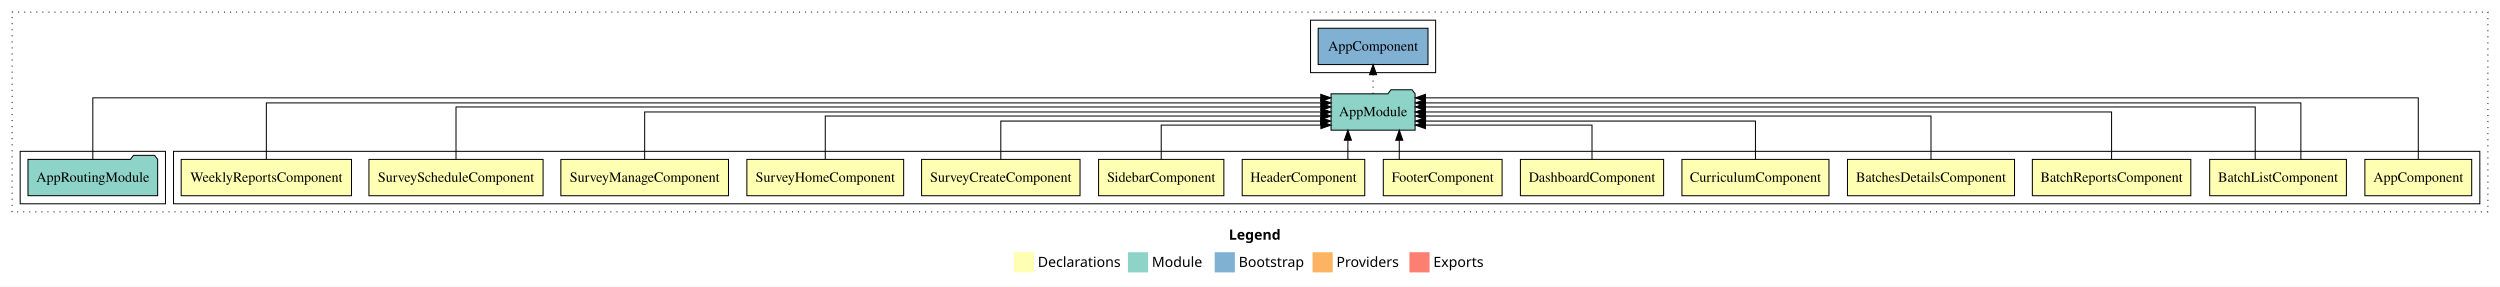
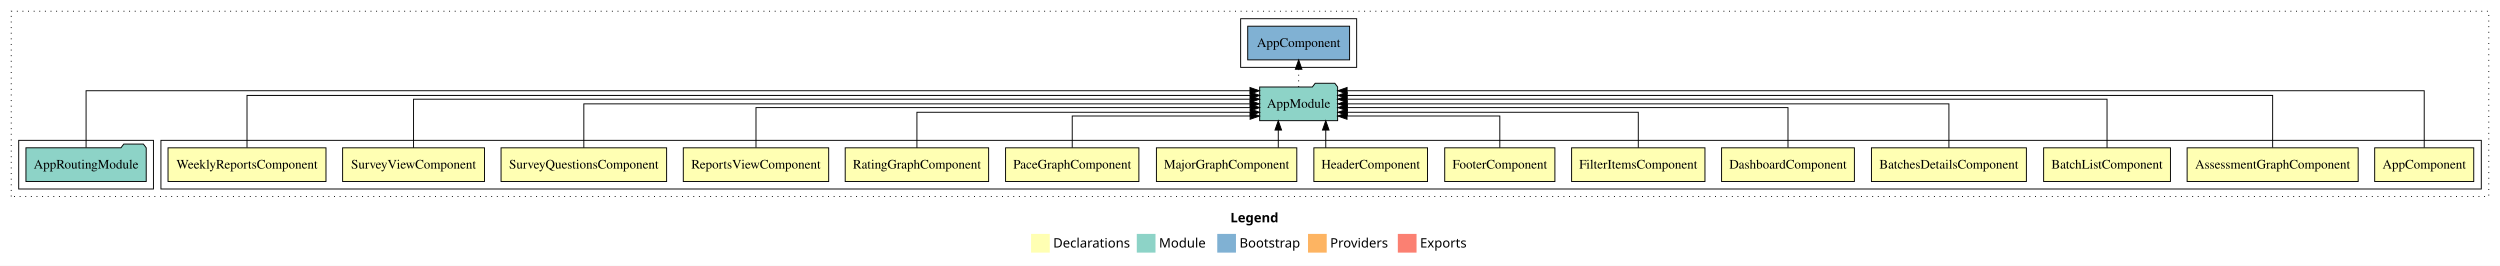
- <svg xmlns="http://www.w3.org/2000/svg" width="2478pt" height="284pt" viewBox="0.00 0.00 2478.00 284.00">
+ <svg xmlns="http://www.w3.org/2000/svg" width="2672pt" height="284pt" viewBox="0.00 0.00 2672.00 284.00">
  <g id="graph0" class="graph" transform="scale(1 1) rotate(0) translate(4 280)">
-     <polygon fill="#ffffff" stroke="transparent" points="-4,4 -4,-280 2474,-280 2474,4 -4,4" />
-     <text text-anchor="start" x="1214.009" y="-42.4" font-family="sans-serif" font-weight="bold" font-size="14.00" fill="#000000">Legend</text>
-     <polygon fill="#ffffb3" stroke="transparent" points="1001,-10 1001,-30 1021,-30 1021,-10 1001,-10" />
-     <text text-anchor="start" x="1024.629" y="-15.4" font-family="sans-serif" font-size="14.00" fill="#000000">  Declarations</text>
-     <polygon fill="#8dd3c7" stroke="transparent" points="1114,-10 1114,-30 1134,-30 1134,-10 1114,-10" />
-     <text text-anchor="start" x="1137.725" y="-15.4" font-family="sans-serif" font-size="14.00" fill="#000000">  Module</text>
-     <polygon fill="#80b1d3" stroke="transparent" points="1200,-10 1200,-30 1220,-30 1220,-10 1200,-10" />
-     <text text-anchor="start" x="1223.781" y="-15.4" font-family="sans-serif" font-size="14.00" fill="#000000">  Bootstrap</text>
-     <polygon fill="#fdb462" stroke="transparent" points="1297,-10 1297,-30 1317,-30 1317,-10 1297,-10" />
-     <text text-anchor="start" x="1320.673" y="-15.4" font-family="sans-serif" font-size="14.00" fill="#000000">  Providers</text>
-     <polygon fill="#fb8072" stroke="transparent" points="1393,-10 1393,-30 1413,-30 1413,-10 1393,-10" />
-     <text text-anchor="start" x="1416.726" y="-15.4" font-family="sans-serif" font-size="14.00" fill="#000000">  Exports</text>
+     <polygon fill="#ffffff" stroke="transparent" points="-4,4 -4,-280 2668,-280 2668,4 -4,4" />
+     <text text-anchor="start" x="1311.009" y="-42.4" font-family="sans-serif" font-weight="bold" font-size="14.00" fill="#000000">Legend</text>
+     <polygon fill="#ffffb3" stroke="transparent" points="1098,-10 1098,-30 1118,-30 1118,-10 1098,-10" />
+     <text text-anchor="start" x="1121.629" y="-15.4" font-family="sans-serif" font-size="14.00" fill="#000000">  Declarations</text>
+     <polygon fill="#8dd3c7" stroke="transparent" points="1211,-10 1211,-30 1231,-30 1231,-10 1211,-10" />
+     <text text-anchor="start" x="1234.725" y="-15.4" font-family="sans-serif" font-size="14.00" fill="#000000">  Module</text>
+     <polygon fill="#80b1d3" stroke="transparent" points="1297,-10 1297,-30 1317,-30 1317,-10 1297,-10" />
+     <text text-anchor="start" x="1320.781" y="-15.4" font-family="sans-serif" font-size="14.00" fill="#000000">  Bootstrap</text>
+     <polygon fill="#fdb462" stroke="transparent" points="1394,-10 1394,-30 1414,-30 1414,-10 1394,-10" />
+     <text text-anchor="start" x="1417.673" y="-15.4" font-family="sans-serif" font-size="14.00" fill="#000000">  Providers</text>
+     <polygon fill="#fb8072" stroke="transparent" points="1490,-10 1490,-30 1510,-30 1510,-10 1490,-10" />
+     <text text-anchor="start" x="1513.726" y="-15.4" font-family="sans-serif" font-size="14.00" fill="#000000">  Exports</text>
    <g id="clust1" class="cluster">
-       <polygon fill="none" stroke="#000000" stroke-dasharray="1,5" points="8,-70 8,-268 2462,-268 2462,-70 8,-70" />
+       <polygon fill="none" stroke="#000000" stroke-dasharray="1,5" points="8,-70 8,-268 2656,-268 2656,-70 8,-70" />
    </g>
    <g id="clust2" class="cluster">
-       <polygon fill="none" stroke="#000000" points="168,-78 168,-130 2454,-130 2454,-78 168,-78" />
+       <polygon fill="none" stroke="#000000" points="168,-78 168,-130 2648,-130 2648,-78 168,-78" />
    </g>
-     <g id="clust17" class="cluster">
+     <g id="clust18" class="cluster">
      <polygon fill="none" stroke="#000000" points="16,-78 16,-130 160,-130 160,-78 16,-78" />
    </g>
-     <g id="clust19" class="cluster">
-       <polygon fill="none" stroke="#000000" points="1295,-208 1295,-260 1419,-260 1419,-208 1295,-208" />
+     <g id="clust20" class="cluster">
+       <polygon fill="none" stroke="#000000" points="1322,-208 1322,-260 1446,-260 1446,-208 1322,-208" />
    </g>
    <g id="node1" class="node">
-       <polygon fill="#ffffb3" stroke="#000000" points="2445.94,-122 2340.06,-122 2340.06,-86 2445.94,-86 2445.94,-122" />
-       <text text-anchor="middle" x="2393" y="-99.8" font-family="Times,serif" font-size="14.00" fill="#000000">AppComponent</text>
+       <polygon fill="#ffffb3" stroke="#000000" points="2639.94,-122 2534.06,-122 2534.06,-86 2639.94,-86 2639.94,-122" />
+       <text text-anchor="middle" x="2587" y="-99.8" font-family="Times,serif" font-size="14.00" fill="#000000">AppComponent</text>
+     </g>
+     <g id="node16" class="node">
+       <polygon fill="#8dd3c7" stroke="#000000" points="1425.657,-187 1422.657,-191 1401.657,-191 1398.657,-187 1342.343,-187 1342.343,-151 1425.657,-151 1425.657,-187" />
+       <text text-anchor="middle" x="1384" y="-164.8" font-family="Times,serif" font-size="14.00" fill="#000000">AppModule</text>
+     </g>
+     <g id="edge1" class="edge">
+       <path fill="none" stroke="#000000" d="M2587,-122.323C2587,-145.66 2587,-183 2587,-183 2587,-183 1435.759,-183 1435.759,-183" />
+       <polygon fill="#000000" stroke="#000000" points="1435.759,-179.5 1425.759,-183 1435.759,-186.5 1435.759,-179.5" />
+     </g>
+     <g id="node2" class="node">
+       <polygon fill="#ffffb3" stroke="#000000" points="2516.41,-122 2333.59,-122 2333.59,-86 2516.41,-86 2516.41,-122" />
+       <text text-anchor="middle" x="2425" y="-99.8" font-family="Times,serif" font-size="14.00" fill="#000000">AssessmentGraphComponent</text>
+     </g>
+     <g id="edge2" class="edge">
+       <path fill="none" stroke="#000000" d="M2425,-122.292C2425,-144.206 2425,-178 2425,-178 2425,-178 1435.774,-178 1435.774,-178" />
+       <polygon fill="#000000" stroke="#000000" points="1435.774,-174.5 1425.774,-178 1435.774,-181.5 1435.774,-174.5" />
+     </g>
+     <g id="node3" class="node">
+       <polygon fill="#ffffb3" stroke="#000000" points="2315.767,-122 2180.233,-122 2180.233,-86 2315.767,-86 2315.767,-122" />
+       <text text-anchor="middle" x="2248" y="-99.8" font-family="Times,serif" font-size="14.00" fill="#000000">BatchListComponent</text>
+     </g>
+     <g id="edge3" class="edge">
+       <path fill="none" stroke="#000000" d="M2248,-122.027C2248,-142.767 2248,-174 2248,-174 2248,-174 1435.672,-174 1435.672,-174" />
+       <polygon fill="#000000" stroke="#000000" points="1435.673,-170.5 1425.672,-174 1435.672,-177.5 1435.673,-170.5" />
+     </g>
+     <g id="node4" class="node">
+       <polygon fill="#ffffb3" stroke="#000000" points="2161.8,-122 1996.199,-122 1996.199,-86 2161.8,-86 2161.8,-122" />
+       <text text-anchor="middle" x="2079" y="-99.8" font-family="Times,serif" font-size="14.00" fill="#000000">BatchesDetailsComponent</text>
+     </g>
+     <g id="edge4" class="edge">
+       <path fill="none" stroke="#000000" d="M2079,-122.106C2079,-141.339 2079,-169 2079,-169 2079,-169 1435.91,-169 1435.91,-169" />
+       <polygon fill="#000000" stroke="#000000" points="1435.91,-165.5 1425.91,-169 1435.91,-172.5 1435.91,-165.5" />
+     </g>
+     <g id="node5" class="node">
+       <polygon fill="#ffffb3" stroke="#000000" points="1977.973,-122 1836.027,-122 1836.027,-86 1977.973,-86 1977.973,-122" />
+       <text text-anchor="middle" x="1907" y="-99.8" font-family="Times,serif" font-size="14.00" fill="#000000">DashboardComponent</text>
+     </g>
+     <g id="edge5" class="edge">
+       <path fill="none" stroke="#000000" d="M1907,-122.302C1907,-140.27 1907,-165 1907,-165 1907,-165 1435.915,-165 1435.915,-165" />
+       <polygon fill="#000000" stroke="#000000" points="1435.915,-161.5 1425.915,-165 1435.915,-168.5 1435.915,-161.5" />
+     </g>
+     <g id="node6" class="node">
+       <polygon fill="#ffffb3" stroke="#000000" points="1818.263,-122 1675.737,-122 1675.737,-86 1818.263,-86 1818.263,-122" />
+       <text text-anchor="middle" x="1747" y="-99.8" font-family="Times,serif" font-size="14.00" fill="#000000">FilterItemsComponent</text>
+     </g>
+     <g id="edge6" class="edge">
+       <path fill="none" stroke="#000000" d="M1747,-122.027C1747,-138.398 1747,-160 1747,-160 1747,-160 1435.995,-160 1435.995,-160" />
+       <polygon fill="#000000" stroke="#000000" points="1435.995,-156.5 1425.995,-160 1435.995,-163.5 1435.995,-156.5" />
+     </g>
+     <g id="node7" class="node">
+       <polygon fill="#ffffb3" stroke="#000000" points="1657.881,-122 1540.119,-122 1540.119,-86 1657.881,-86 1657.881,-122" />
+       <text text-anchor="middle" x="1599" y="-99.8" font-family="Times,serif" font-size="14.00" fill="#000000">FooterComponent</text>
+     </g>
+     <g id="edge7" class="edge">
+       <path fill="none" stroke="#000000" d="M1599,-122.187C1599,-137.182 1599,-156 1599,-156 1599,-156 1435.709,-156 1435.709,-156" />
+       <polygon fill="#000000" stroke="#000000" points="1435.709,-152.5 1425.709,-156 1435.709,-159.5 1435.709,-152.5" />
+     </g>
+     <g id="node8" class="node">
+       <polygon fill="#ffffb3" stroke="#000000" points="1521.744,-122 1400.256,-122 1400.256,-86 1521.744,-86 1521.744,-122" />
+       <text text-anchor="middle" x="1461" y="-99.8" font-family="Times,serif" font-size="14.00" fill="#000000">HeaderComponent</text>
+     </g>
+     <g id="edge8" class="edge">
+       <path fill="none" stroke="#000000" d="M1412.978,-122.106C1412.978,-122.106 1412.978,-140.991 1412.978,-140.991" />
+       <polygon fill="#000000" stroke="#000000" points="1409.478,-140.991 1412.978,-150.991 1416.478,-140.991 1409.478,-140.991" />
+     </g>
+     <g id="node9" class="node">
+       <polygon fill="#ffffb3" stroke="#000000" points="1382.025,-122 1231.975,-122 1231.975,-86 1382.025,-86 1382.025,-122" />
+       <text text-anchor="middle" x="1307" y="-99.8" font-family="Times,serif" font-size="14.00" fill="#000000">MajorGraphComponent</text>
+     </g>
+     <g id="edge9" class="edge">
+       <path fill="none" stroke="#000000" d="M1362.217,-122.106C1362.217,-122.106 1362.217,-140.991 1362.217,-140.991" />
+       <polygon fill="#000000" stroke="#000000" points="1358.717,-140.991 1362.217,-150.991 1365.717,-140.991 1358.717,-140.991" />
+     </g>
+     <g id="node10" class="node">
+       <polygon fill="#ffffb3" stroke="#000000" points="1213.241,-122 1070.759,-122 1070.759,-86 1213.241,-86 1213.241,-122" />
+       <text text-anchor="middle" x="1142" y="-99.8" font-family="Times,serif" font-size="14.00" fill="#000000">PaceGraphComponent</text>
+     </g>
+     <g id="edge10" class="edge">
+       <path fill="none" stroke="#000000" d="M1142,-122.187C1142,-137.182 1142,-156 1142,-156 1142,-156 1332.123,-156 1332.123,-156" />
+       <polygon fill="#000000" stroke="#000000" points="1332.123,-159.5 1342.123,-156 1332.123,-152.5 1332.123,-159.5" />
+     </g>
+     <g id="node11" class="node">
+       <polygon fill="#ffffb3" stroke="#000000" points="1052.647,-122 899.353,-122 899.353,-86 1052.647,-86 1052.647,-122" />
+       <text text-anchor="middle" x="976" y="-99.8" font-family="Times,serif" font-size="14.00" fill="#000000">RatingGraphComponent</text>
+     </g>
+     <g id="edge11" class="edge">
+       <path fill="none" stroke="#000000" d="M976,-122.027C976,-138.398 976,-160 976,-160 976,-160 1332.254,-160 1332.254,-160" />
+       <polygon fill="#000000" stroke="#000000" points="1332.254,-163.5 1342.254,-160 1332.254,-156.5 1332.254,-163.5" />
+     </g>
+     <g id="node12" class="node">
+       <polygon fill="#ffffb3" stroke="#000000" points="881.698,-122 726.302,-122 726.302,-86 881.698,-86 881.698,-122" />
+       <text text-anchor="middle" x="804" y="-99.8" font-family="Times,serif" font-size="14.00" fill="#000000">ReportsViewComponent</text>
+     </g>
+     <g id="edge12" class="edge">
+       <path fill="none" stroke="#000000" d="M804,-122.302C804,-140.27 804,-165 804,-165 804,-165 1332.288,-165 1332.288,-165" />
+       <polygon fill="#000000" stroke="#000000" points="1332.288,-168.5 1342.288,-165 1332.288,-161.5 1332.288,-168.5" />
+     </g>
+     <g id="node13" class="node">
+       <polygon fill="#ffffb3" stroke="#000000" points="708.482,-122 531.518,-122 531.518,-86 708.482,-86 708.482,-122" />
+       <text text-anchor="middle" x="620" y="-99.8" font-family="Times,serif" font-size="14.00" fill="#000000">SurveyQuestionsComponent</text>
+     </g>
+     <g id="edge13" class="edge">
+       <path fill="none" stroke="#000000" d="M620,-122.106C620,-141.339 620,-169 620,-169 620,-169 1332.109,-169 1332.109,-169" />
+       <polygon fill="#000000" stroke="#000000" points="1332.109,-172.5 1342.109,-169 1332.109,-165.5 1332.109,-172.5" />
+     </g>
+     <g id="node14" class="node">
+       <polygon fill="#ffffb3" stroke="#000000" points="513.809,-122 362.191,-122 362.191,-86 513.809,-86 513.809,-122" />
+       <text text-anchor="middle" x="438" y="-99.8" font-family="Times,serif" font-size="14.00" fill="#000000">SurveyViewComponent</text>
+     </g>
+     <g id="edge14" class="edge">
+       <path fill="none" stroke="#000000" d="M438,-122.027C438,-142.767 438,-174 438,-174 438,-174 1332.131,-174 1332.131,-174" />
+       <polygon fill="#000000" stroke="#000000" points="1332.131,-177.5 1342.131,-174 1332.131,-170.5 1332.131,-177.5" />
    </g>
    <g id="node15" class="node">
-       <polygon fill="#8dd3c7" stroke="#000000" points="1398.657,-187 1395.657,-191 1374.657,-191 1371.657,-187 1315.343,-187 1315.343,-151 1398.657,-151 1398.657,-187" />
-       <text text-anchor="middle" x="1357" y="-164.8" font-family="Times,serif" font-size="14.00" fill="#000000">AppModule</text>
-     </g>
-     <g id="edge1" class="edge">
-       <path fill="none" stroke="#000000" d="M2393,-122.323C2393,-145.66 2393,-183 2393,-183 2393,-183 1408.896,-183 1408.896,-183" />
-       <polygon fill="#000000" stroke="#000000" points="1408.896,-179.5 1398.896,-183 1408.896,-186.5 1408.896,-179.5" />
-     </g>
-     <g id="node2" class="node">
-       <polygon fill="#ffffb3" stroke="#000000" points="2321.767,-122 2186.233,-122 2186.233,-86 2321.767,-86 2321.767,-122" />
-       <text text-anchor="middle" x="2254" y="-99.8" font-family="Times,serif" font-size="14.00" fill="#000000">BatchListComponent</text>
-     </g>
-     <g id="edge2" class="edge">
-       <path fill="none" stroke="#000000" d="M2231.372,-122.027C2231.372,-142.767 2231.372,-174 2231.372,-174 2231.372,-174 1408.878,-174 1408.878,-174" />
-       <polygon fill="#000000" stroke="#000000" points="1408.878,-170.5 1398.878,-174 1408.878,-177.5 1408.878,-170.5" />
-     </g>
-     <g id="edge3" class="edge">
-       <path fill="none" stroke="#000000" d="M2276.628,-122.292C2276.628,-144.206 2276.628,-178 2276.628,-178 2276.628,-178 1408.904,-178 1408.904,-178" />
-       <polygon fill="#000000" stroke="#000000" points="1408.904,-174.5 1398.904,-178 1408.904,-181.5 1408.904,-174.5" />
-     </g>
-     <g id="node3" class="node">
-       <polygon fill="#ffffb3" stroke="#000000" points="2167.537,-122 2010.464,-122 2010.464,-86 2167.537,-86 2167.537,-122" />
-       <text text-anchor="middle" x="2089" y="-99.8" font-family="Times,serif" font-size="14.00" fill="#000000">BatchReportsComponent</text>
-     </g>
-     <g id="edge4" class="edge">
-       <path fill="none" stroke="#000000" d="M2089,-122.106C2089,-141.339 2089,-169 2089,-169 2089,-169 1408.718,-169 1408.718,-169" />
-       <polygon fill="#000000" stroke="#000000" points="1408.718,-165.5 1398.718,-169 1408.718,-172.5 1408.718,-165.5" />
-     </g>
-     <g id="node4" class="node">
-       <polygon fill="#ffffb3" stroke="#000000" points="1992.801,-122 1827.199,-122 1827.199,-86 1992.801,-86 1992.801,-122" />
-       <text text-anchor="middle" x="1910" y="-99.8" font-family="Times,serif" font-size="14.00" fill="#000000">BatchesDetailsComponent</text>
-     </g>
-     <g id="edge5" class="edge">
-       <path fill="none" stroke="#000000" d="M1910,-122.302C1910,-140.27 1910,-165 1910,-165 1910,-165 1409.019,-165 1409.019,-165" />
-       <polygon fill="#000000" stroke="#000000" points="1409.019,-161.5 1399.019,-165 1409.019,-168.5 1409.019,-161.5" />
-     </g>
-     <g id="node5" class="node">
-       <polygon fill="#ffffb3" stroke="#000000" points="1808.877,-122 1663.123,-122 1663.123,-86 1808.877,-86 1808.877,-122" />
-       <text text-anchor="middle" x="1736" y="-99.8" font-family="Times,serif" font-size="14.00" fill="#000000">CurriculumComponent</text>
-     </g>
-     <g id="edge6" class="edge">
-       <path fill="none" stroke="#000000" d="M1736,-122.027C1736,-138.398 1736,-160 1736,-160 1736,-160 1409.008,-160 1409.008,-160" />
-       <polygon fill="#000000" stroke="#000000" points="1409.008,-156.5 1399.008,-160 1409.008,-163.5 1409.008,-156.5" />
-     </g>
-     <g id="node6" class="node">
-       <polygon fill="#ffffb3" stroke="#000000" points="1644.973,-122 1503.027,-122 1503.027,-86 1644.973,-86 1644.973,-122" />
-       <text text-anchor="middle" x="1574" y="-99.8" font-family="Times,serif" font-size="14.00" fill="#000000">DashboardComponent</text>
-     </g>
-     <g id="edge7" class="edge">
-       <path fill="none" stroke="#000000" d="M1574,-122.187C1574,-137.182 1574,-156 1574,-156 1574,-156 1408.84,-156 1408.84,-156" />
-       <polygon fill="#000000" stroke="#000000" points="1408.84,-152.5 1398.84,-156 1408.84,-159.5 1408.84,-152.5" />
-     </g>
-     <g id="node7" class="node">
-       <polygon fill="#ffffb3" stroke="#000000" points="1484.881,-122 1367.119,-122 1367.119,-86 1484.881,-86 1484.881,-122" />
-       <text text-anchor="middle" x="1426" y="-99.8" font-family="Times,serif" font-size="14.00" fill="#000000">FooterComponent</text>
-     </g>
-     <g id="edge8" class="edge">
-       <path fill="none" stroke="#000000" d="M1382.944,-122.106C1382.944,-122.106 1382.944,-140.991 1382.944,-140.991" />
-       <polygon fill="#000000" stroke="#000000" points="1379.444,-140.991 1382.944,-150.991 1386.444,-140.991 1379.444,-140.991" />
-     </g>
-     <g id="node8" class="node">
-       <polygon fill="#ffffb3" stroke="#000000" points="1348.744,-122 1227.256,-122 1227.256,-86 1348.744,-86 1348.744,-122" />
-       <text text-anchor="middle" x="1288" y="-99.8" font-family="Times,serif" font-size="14.00" fill="#000000">HeaderComponent</text>
-     </g>
-     <g id="edge9" class="edge">
-       <path fill="none" stroke="#000000" d="M1332.022,-122.106C1332.022,-122.106 1332.022,-140.991 1332.022,-140.991" />
-       <polygon fill="#000000" stroke="#000000" points="1328.522,-140.991 1332.022,-150.991 1335.522,-140.991 1328.522,-140.991" />
-     </g>
-     <g id="node9" class="node">
-       <polygon fill="#ffffb3" stroke="#000000" points="1209.095,-122 1084.905,-122 1084.905,-86 1209.095,-86 1209.095,-122" />
-       <text text-anchor="middle" x="1147" y="-99.8" font-family="Times,serif" font-size="14.00" fill="#000000">SidebarComponent</text>
-     </g>
-     <g id="edge10" class="edge">
-       <path fill="none" stroke="#000000" d="M1147,-122.187C1147,-137.182 1147,-156 1147,-156 1147,-156 1305.26,-156 1305.26,-156" />
-       <polygon fill="#000000" stroke="#000000" points="1305.26,-159.5 1315.26,-156 1305.26,-152.5 1305.26,-159.5" />
-     </g>
-     <g id="node10" class="node">
-       <polygon fill="#ffffb3" stroke="#000000" points="1066.523,-122 909.477,-122 909.477,-86 1066.523,-86 1066.523,-122" />
-       <text text-anchor="middle" x="988" y="-99.8" font-family="Times,serif" font-size="14.00" fill="#000000">SurveyCreateComponent</text>
-     </g>
-     <g id="edge11" class="edge">
-       <path fill="none" stroke="#000000" d="M988,-122.027C988,-138.398 988,-160 988,-160 988,-160 1305.03,-160 1305.03,-160" />
-       <polygon fill="#000000" stroke="#000000" points="1305.03,-163.5 1315.03,-160 1305.03,-156.5 1305.03,-163.5" />
-     </g>
-     <g id="node11" class="node">
-       <polygon fill="#ffffb3" stroke="#000000" points="891.702,-122 736.298,-122 736.298,-86 891.702,-86 891.702,-122" />
-       <text text-anchor="middle" x="814" y="-99.8" font-family="Times,serif" font-size="14.00" fill="#000000">SurveyHomeComponent</text>
-     </g>
-     <g id="edge12" class="edge">
-       <path fill="none" stroke="#000000" d="M814,-122.302C814,-140.27 814,-165 814,-165 814,-165 1305.293,-165 1305.293,-165" />
-       <polygon fill="#000000" stroke="#000000" points="1305.293,-168.5 1315.293,-165 1305.293,-161.5 1305.293,-168.5" />
-     </g>
-     <g id="node12" class="node">
-       <polygon fill="#ffffb3" stroke="#000000" points="718.079,-122 551.921,-122 551.921,-86 718.079,-86 718.079,-122" />
-       <text text-anchor="middle" x="635" y="-99.8" font-family="Times,serif" font-size="14.00" fill="#000000">SurveyManageComponent</text>
-     </g>
-     <g id="edge13" class="edge">
-       <path fill="none" stroke="#000000" d="M635,-122.106C635,-141.339 635,-169 635,-169 635,-169 1305.326,-169 1305.326,-169" />
-       <polygon fill="#000000" stroke="#000000" points="1305.326,-172.5 1315.326,-169 1305.325,-165.5 1305.326,-172.5" />
-     </g>
-     <g id="node13" class="node">
-       <polygon fill="#ffffb3" stroke="#000000" points="534.308,-122 361.692,-122 361.692,-86 534.308,-86 534.308,-122" />
-       <text text-anchor="middle" x="448" y="-99.8" font-family="Times,serif" font-size="14.00" fill="#000000">SurveyScheduleComponent</text>
-     </g>
-     <g id="edge14" class="edge">
-       <path fill="none" stroke="#000000" d="M448,-122.027C448,-142.767 448,-174 448,-174 448,-174 1305.281,-174 1305.281,-174" />
-       <polygon fill="#000000" stroke="#000000" points="1305.281,-177.5 1315.281,-174 1305.281,-170.5 1305.281,-177.5" />
-     </g>
-     <g id="node14" class="node">
      <polygon fill="#ffffb3" stroke="#000000" points="344.414,-122 175.586,-122 175.586,-86 344.414,-86 344.414,-122" />
      <text text-anchor="middle" x="260" y="-99.8" font-family="Times,serif" font-size="14.00" fill="#000000">WeeklyReportsComponent</text>
    </g>
    <g id="edge15" class="edge">
-       <path fill="none" stroke="#000000" d="M260,-122.292C260,-144.206 260,-178 260,-178 260,-178 1305.336,-178 1305.336,-178" />
-       <polygon fill="#000000" stroke="#000000" points="1305.336,-181.5 1315.336,-178 1305.336,-174.5 1305.336,-181.5" />
+       <path fill="none" stroke="#000000" d="M260,-122.292C260,-144.206 260,-178 260,-178 260,-178 1332.327,-178 1332.327,-178" />
+       <polygon fill="#000000" stroke="#000000" points="1332.327,-181.5 1342.327,-178 1332.327,-174.5 1332.327,-181.5" />
+     </g>
+     <g id="node18" class="node">
+       <polygon fill="#80b1d3" stroke="#000000" points="1438.439,-252 1329.561,-252 1329.561,-216 1438.439,-216 1438.439,-252" />
+       <text text-anchor="middle" x="1384" y="-229.8" font-family="Times,serif" font-size="14.00" fill="#000000">AppComponent </text>
+     </g>
+     <g id="edge17" class="edge">
+       <path fill="none" stroke="#000000" stroke-dasharray="1,5" d="M1384,-187.106C1384,-187.106 1384,-205.991 1384,-205.991" />
+       <polygon fill="#000000" stroke="#000000" points="1380.5,-205.991 1384,-215.991 1387.5,-205.991 1380.5,-205.991" />
    </g>
    <g id="node17" class="node">
-       <polygon fill="#80b1d3" stroke="#000000" points="1411.439,-252 1302.561,-252 1302.561,-216 1411.439,-216 1411.439,-252" />
-       <text text-anchor="middle" x="1357" y="-229.8" font-family="Times,serif" font-size="14.00" fill="#000000">AppComponent </text>
-     </g>
-     <g id="edge17" class="edge">
-       <path fill="none" stroke="#000000" stroke-dasharray="1,5" d="M1357,-187.106C1357,-187.106 1357,-205.991 1357,-205.991" />
-       <polygon fill="#000000" stroke="#000000" points="1353.5,-205.991 1357,-215.991 1360.5,-205.991 1353.5,-205.991" />
-     </g>
-     <g id="node16" class="node">
      <polygon fill="#8dd3c7" stroke="#000000" points="152.274,-122 149.274,-126 128.274,-126 125.274,-122 23.726,-122 23.726,-86 152.274,-86 152.274,-122" />
      <text text-anchor="middle" x="88" y="-99.8" font-family="Times,serif" font-size="14.00" fill="#000000">AppRoutingModule</text>
    </g>
    <g id="edge16" class="edge">
-       <path fill="none" stroke="#000000" d="M88,-122.323C88,-145.66 88,-183 88,-183 88,-183 1305.139,-183 1305.139,-183" />
-       <polygon fill="#000000" stroke="#000000" points="1305.14,-186.5 1315.139,-183 1305.139,-179.5 1305.14,-186.5" />
+       <path fill="none" stroke="#000000" d="M88,-122.323C88,-145.66 88,-183 88,-183 88,-183 1331.983,-183 1331.983,-183" />
+       <polygon fill="#000000" stroke="#000000" points="1331.983,-186.5 1341.983,-183 1331.983,-179.5 1331.983,-186.5" />
    </g>
  </g>
</svg>
